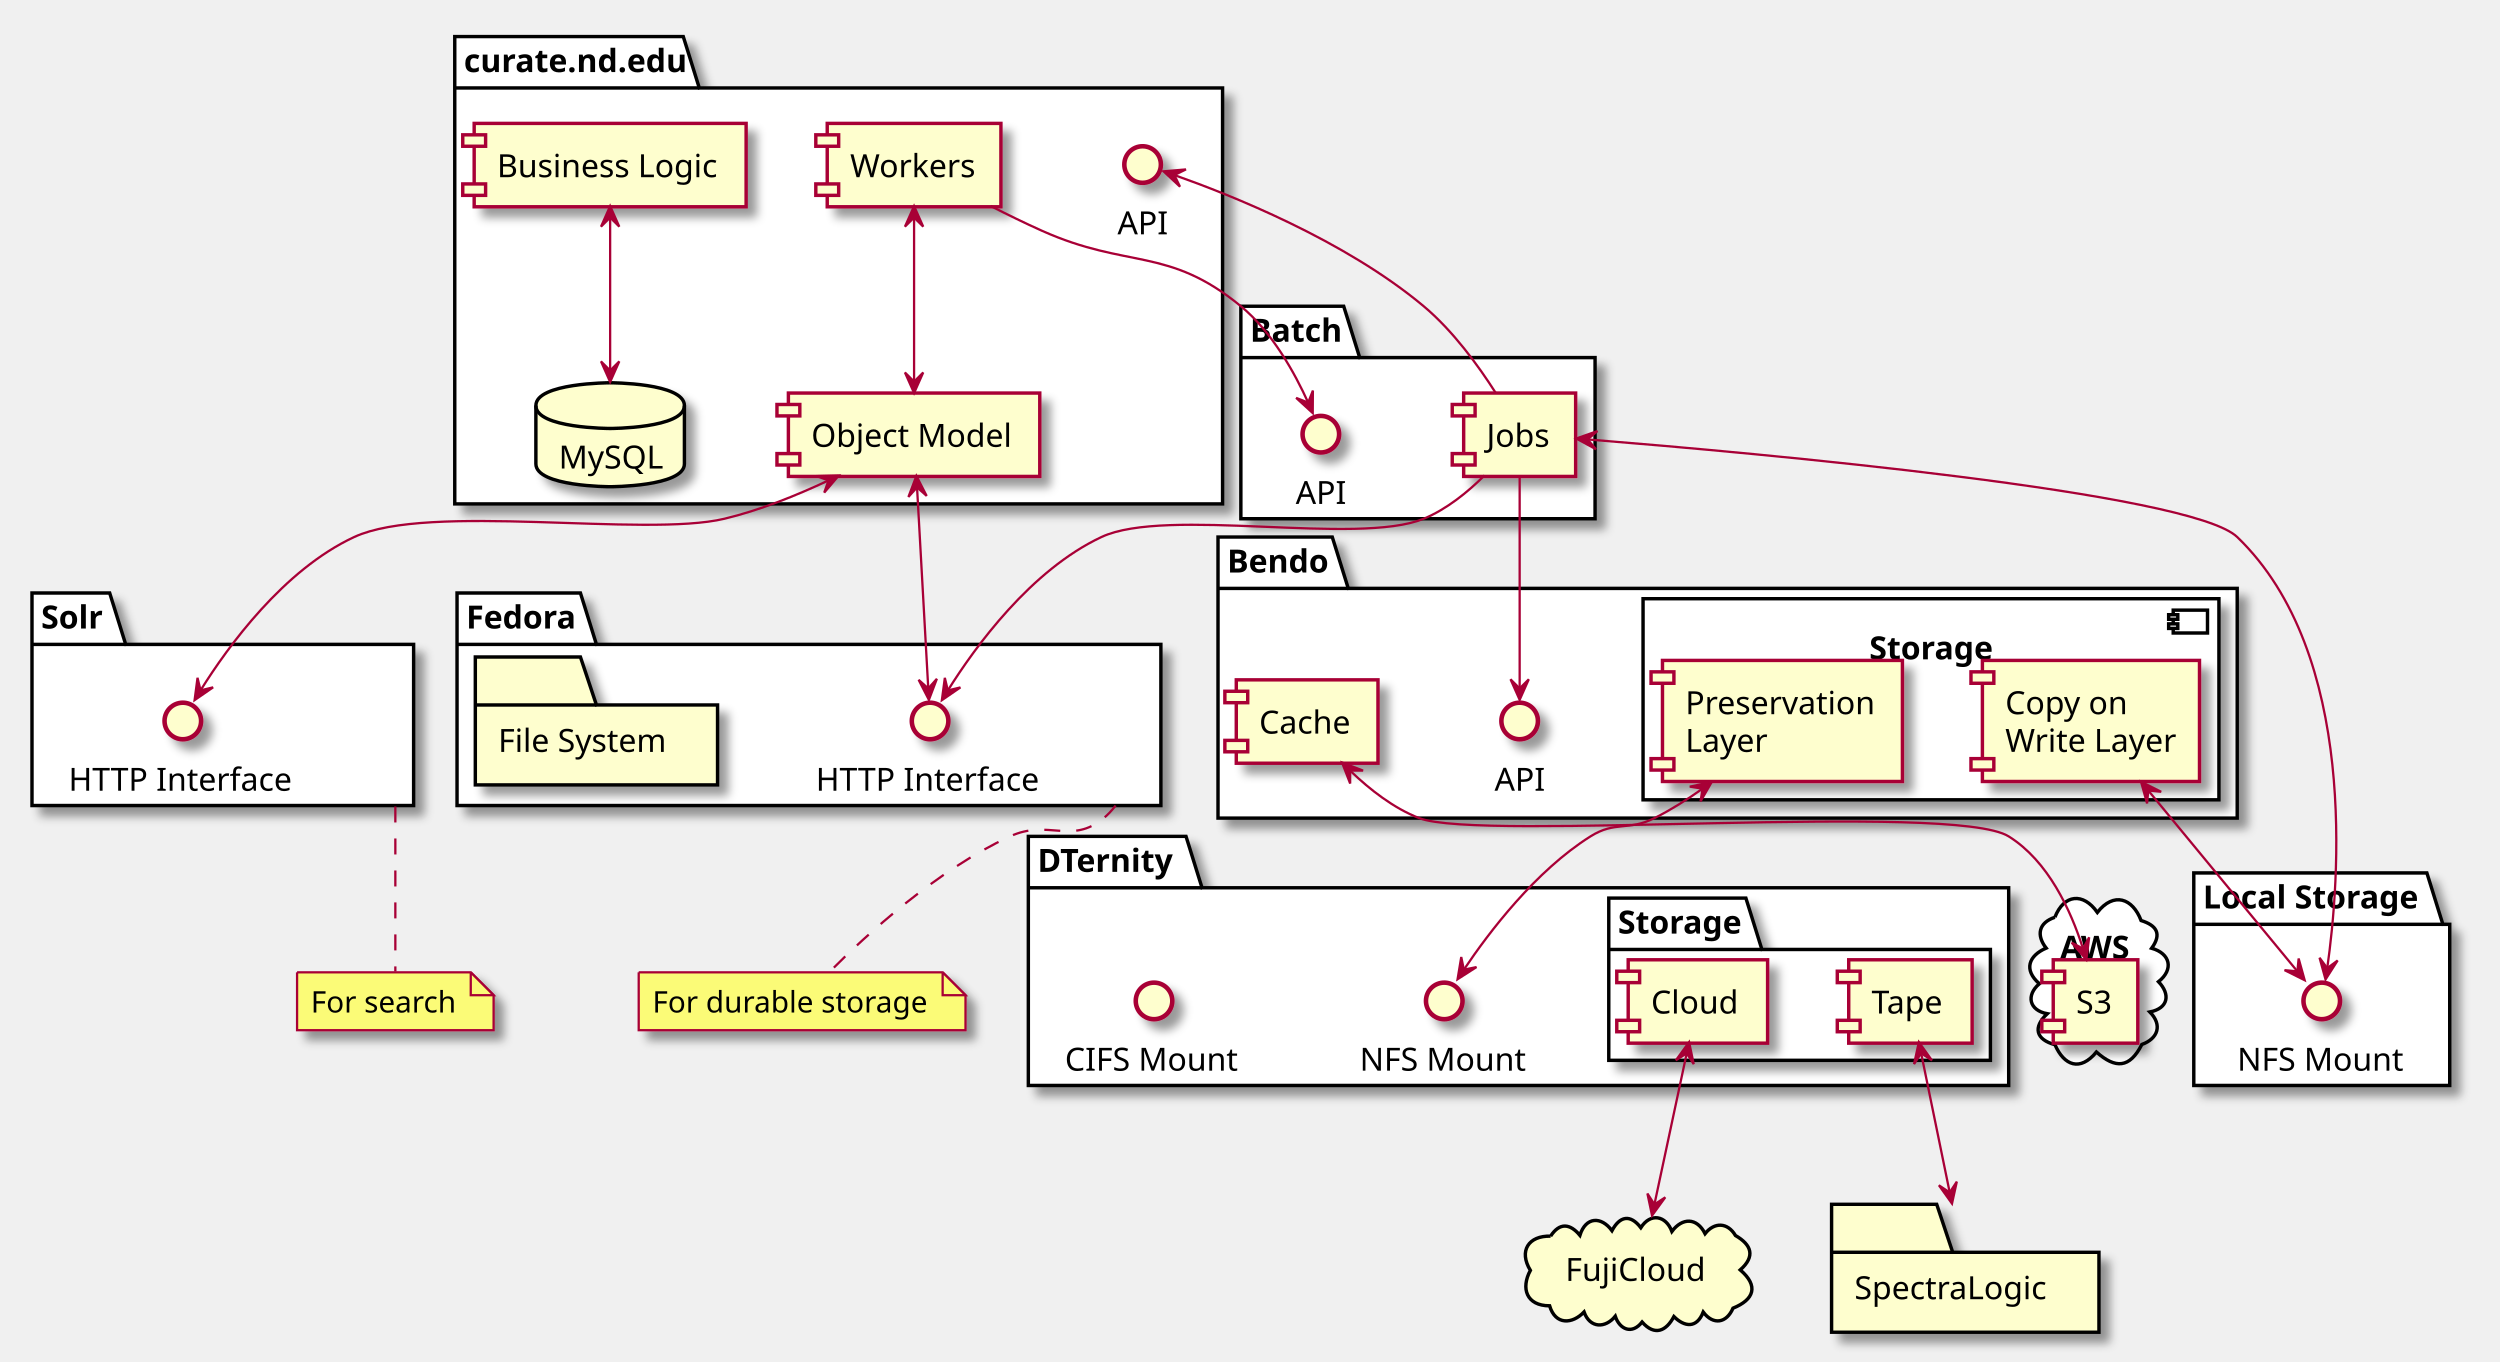
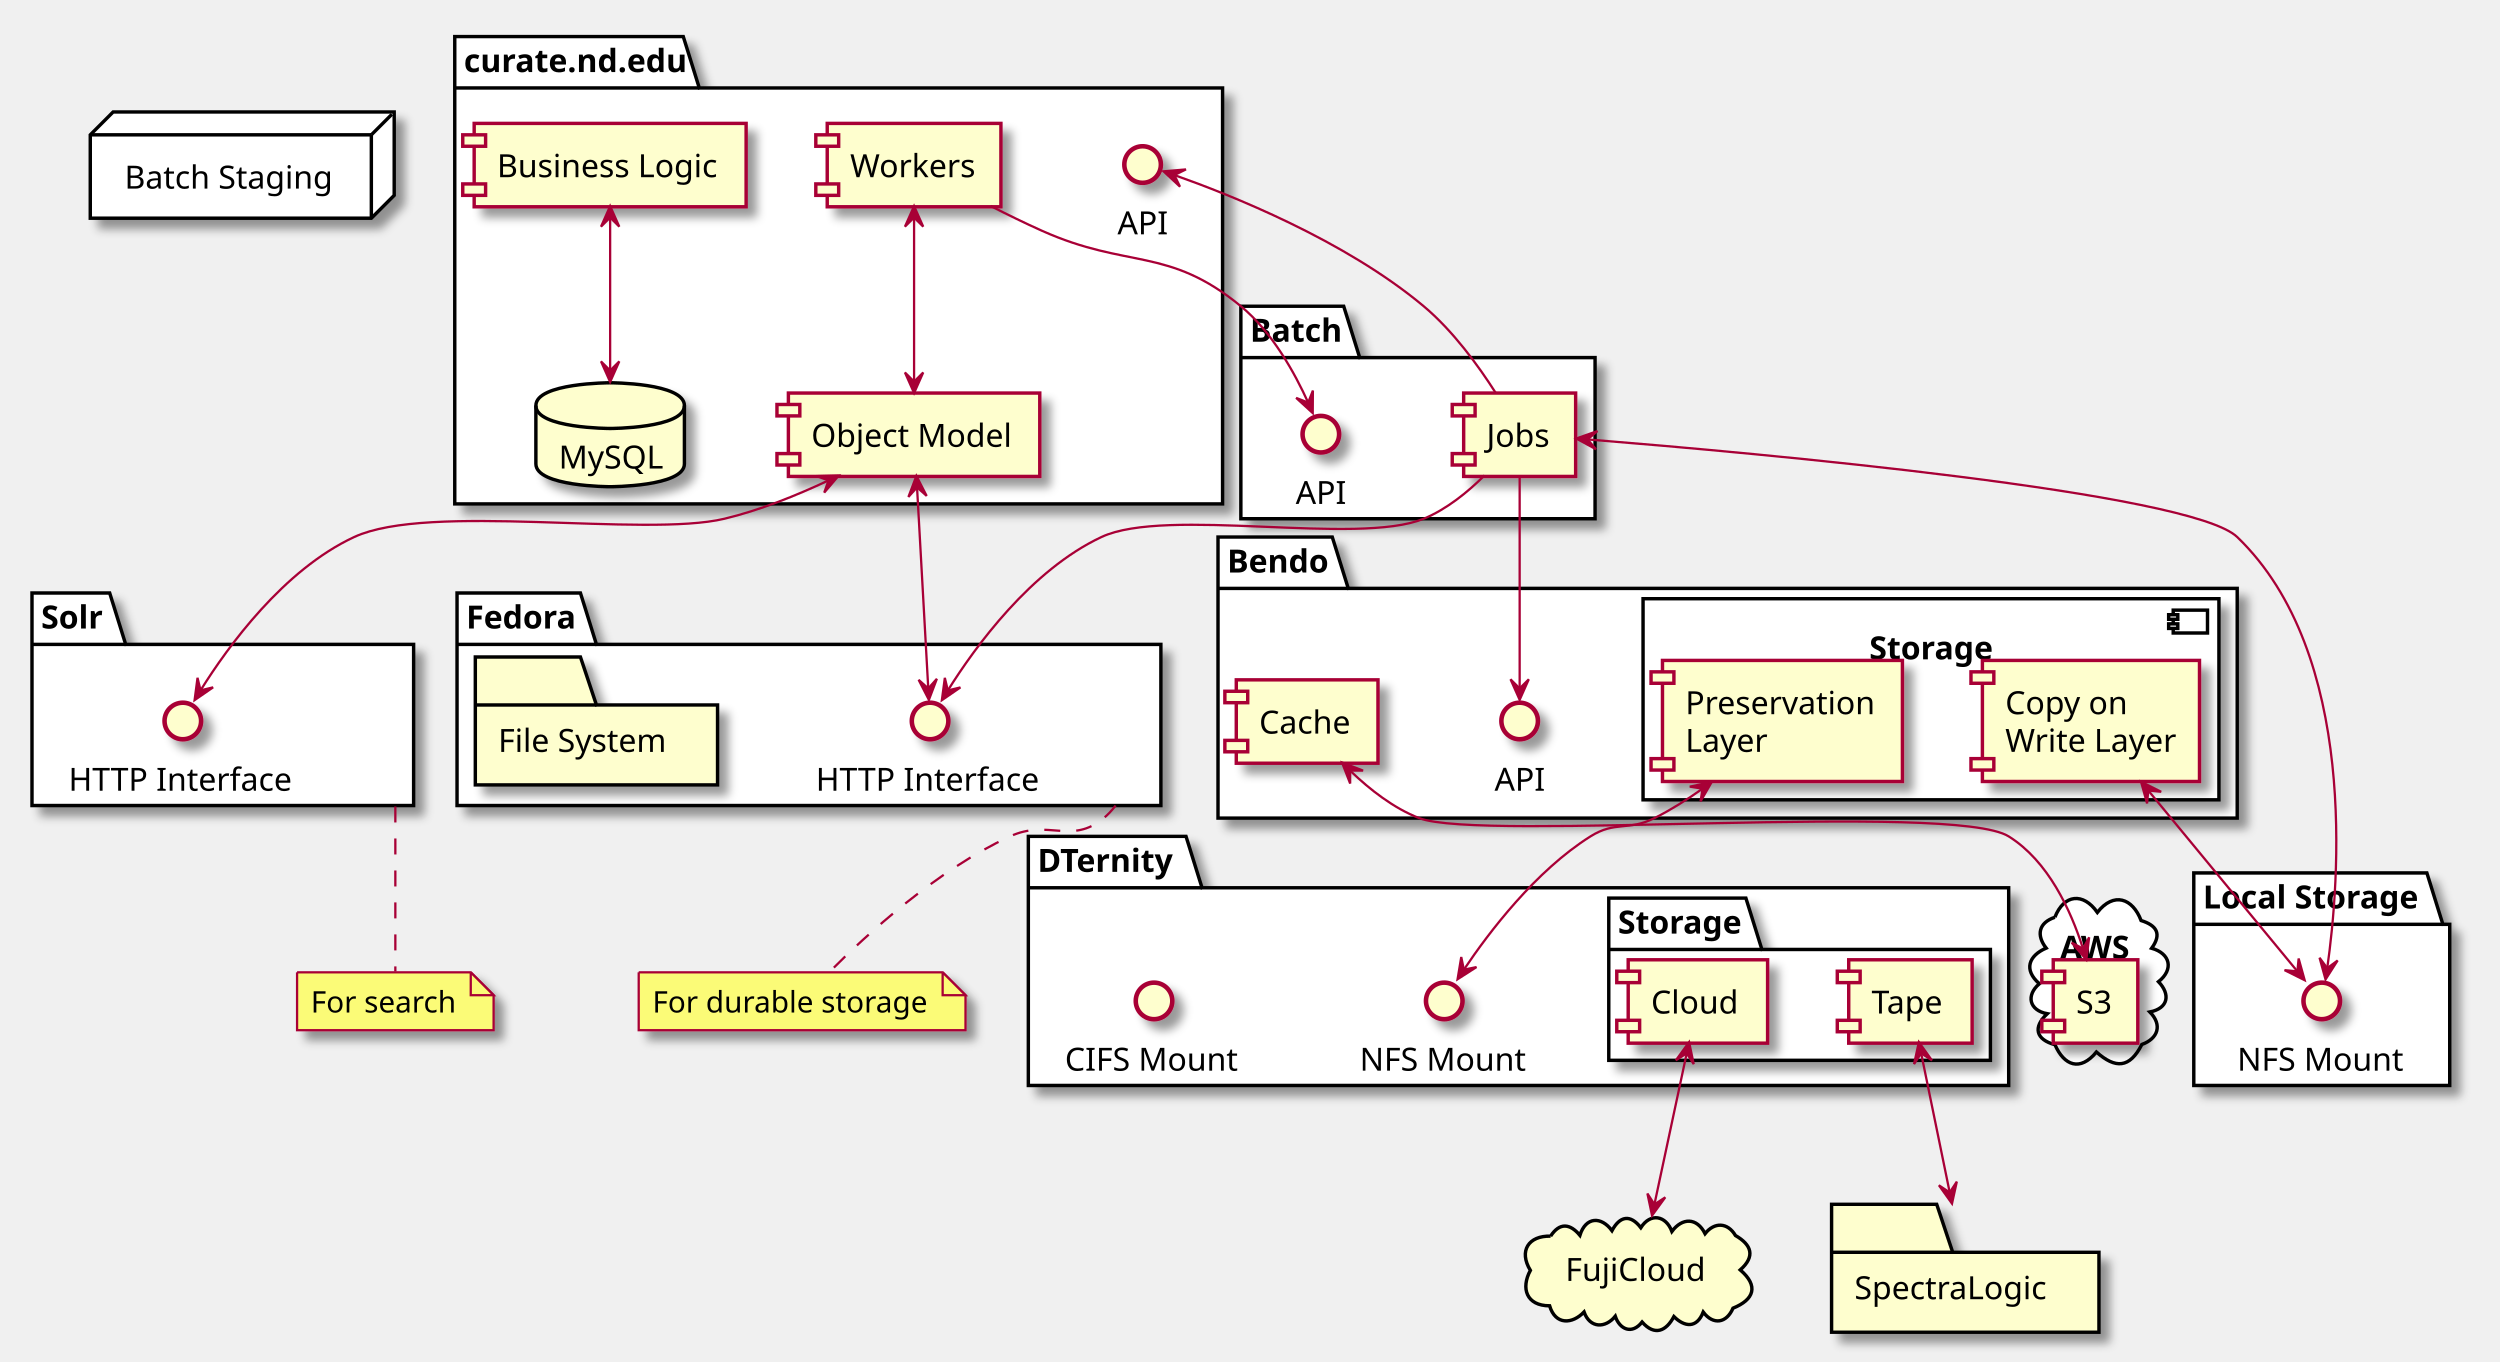
<svg xmlns="http://www.w3.org/2000/svg" contentScriptType="application/ecmascript" contentStyleType="text/css" height="596px" preserveAspectRatio="none" style="width:1094px;height:596px;" version="1.1" viewBox="0 0 1094 596" width="1094px" zoomAndPan="magnify">
  <defs>
-     <filter height="300%" id="f1dhmdlfalmoip" width="300%" x="-1" y="-1">
+     <filter height="300%" id="f1siff3yhvujn5" width="300%" x="-1" y="-1">
      <feGaussianBlur result="blurOut" stdDeviation="2.0" />
      <feColorMatrix in="blurOut" result="blurOut2" type="matrix" values="0 0 0 0 0 0 0 0 0 0 0 0 0 0 0 0 0 0 .4 0" />
      <feOffset dx="4.0" dy="4.0" in="blurOut2" result="blurOut3" />
      <feBlend in="SourceGraphic" in2="blurOut3" mode="normal" />
    </filter>
  </defs>
  <g>
-     <polygon fill="#FFFFFF" filter="url(#f1dhmdlfalmoip)" points="199,16,299,16,306,38.488,535,38.488,535,220.5,199,220.5,199,16" style="stroke: #000000; stroke-width: 1.5;" />
+     <polygon fill="#FFFFFF" filter="url(#f1siff3yhvujn5)" points="199,16,299,16,306,38.488,535,38.488,535,220.5,199,220.5,199,16" style="stroke: #000000; stroke-width: 1.5;" />
    <line style="stroke: #000000; stroke-width: 1.5;" x1="199" x2="306" y1="38.488" y2="38.488" />
    <text fill="#000000" font-family="sans-serif" font-size="14" font-weight="bold" lengthAdjust="spacingAndGlyphs" textLength="94" x="203" y="31.535">curate.nd.edu</text>
-     <polygon fill="#FFFFFF" filter="url(#f1dhmdlfalmoip)" points="200,259.5,254,259.5,261,281.988,508,281.988,508,352.5,200,352.5,200,259.5" style="stroke: #000000; stroke-width: 1.5;" />
+     <polygon fill="#FFFFFF" filter="url(#f1siff3yhvujn5)" points="200,259.5,254,259.5,261,281.988,508,281.988,508,352.5,200,352.5,200,259.5" style="stroke: #000000; stroke-width: 1.5;" />
    <line style="stroke: #000000; stroke-width: 1.5;" x1="200" x2="261" y1="281.988" y2="281.988" />
    <text fill="#000000" font-family="sans-serif" font-size="14" font-weight="bold" lengthAdjust="spacingAndGlyphs" textLength="48" x="204" y="275.035">Fedora</text>
-     <polygon fill="#FFFFFF" filter="url(#f1dhmdlfalmoip)" points="14,259.5,48,259.5,55,281.988,181,281.988,181,352.5,14,352.5,14,259.5" style="stroke: #000000; stroke-width: 1.5;" />
+     <polygon fill="#FFFFFF" filter="url(#f1siff3yhvujn5)" points="14,259.5,48,259.5,55,281.988,181,281.988,181,352.5,14,352.5,14,259.5" style="stroke: #000000; stroke-width: 1.5;" />
    <line style="stroke: #000000; stroke-width: 1.5;" x1="14" x2="55" y1="281.988" y2="281.988" />
    <text fill="#000000" font-family="sans-serif" font-size="14" font-weight="bold" lengthAdjust="spacingAndGlyphs" textLength="28" x="18" y="275.035">Solr</text>
-     <polygon fill="#FFFFFF" filter="url(#f1dhmdlfalmoip)" points="543,134,588,134,595,156.488,698,156.488,698,227,543,227,543,134" style="stroke: #000000; stroke-width: 1.5;" />
+     <polygon fill="#FFFFFF" filter="url(#f1siff3yhvujn5)" points="543,134,588,134,595,156.488,698,156.488,698,227,543,227,543,134" style="stroke: #000000; stroke-width: 1.5;" />
    <line style="stroke: #000000; stroke-width: 1.5;" x1="543" x2="595" y1="156.488" y2="156.488" />
    <text fill="#000000" font-family="sans-serif" font-size="14" font-weight="bold" lengthAdjust="spacingAndGlyphs" textLength="39" x="547" y="149.535">Batch</text>
-     <polygon fill="#FFFFFF" filter="url(#f1dhmdlfalmoip)" points="533,235,583,235,590,257.488,979,257.488,979,358,533,358,533,235" style="stroke: #000000; stroke-width: 1.5;" />
+     <polygon fill="#FFFFFF" filter="url(#f1siff3yhvujn5)" points="533,235,583,235,590,257.488,979,257.488,979,358,533,358,533,235" style="stroke: #000000; stroke-width: 1.5;" />
    <line style="stroke: #000000; stroke-width: 1.5;" x1="533" x2="590" y1="257.488" y2="257.488" />
    <text fill="#000000" font-family="sans-serif" font-size="14" font-weight="bold" lengthAdjust="spacingAndGlyphs" textLength="44" x="537" y="250.535">Bendo</text>
-     <rect fill="#FFFFFF" filter="url(#f1dhmdlfalmoip)" height="88" style="stroke: #000000; stroke-width: 1.5;" width="252" x="719" y="262" />
+     <rect fill="#FFFFFF" filter="url(#f1siff3yhvujn5)" height="88" style="stroke: #000000; stroke-width: 1.5;" width="252" x="719" y="262" />
    <rect fill="#FFFFFF" height="10" style="stroke: #000000; stroke-width: 1.5;" width="15" x="951" y="267" />
    <rect fill="#FFFFFF" height="2" style="stroke: #000000; stroke-width: 1.5;" width="4" x="949" y="269" />
    <rect fill="#FFFFFF" height="2" style="stroke: #000000; stroke-width: 1.5;" width="4" x="949" y="273" />
    <text fill="#000000" font-family="sans-serif" font-size="14" font-weight="bold" lengthAdjust="spacingAndGlyphs" textLength="54" x="818" y="288.535">Storage</text>
-     <polygon fill="#FFFFFF" filter="url(#f1dhmdlfalmoip)" points="450,366,519,366,526,388.488,879,388.488,879,475,450,475,450,366" style="stroke: #000000; stroke-width: 1.5;" />
+     <polygon fill="#FFFFFF" filter="url(#f1siff3yhvujn5)" points="450,366,519,366,526,388.488,879,388.488,879,475,450,475,450,366" style="stroke: #000000; stroke-width: 1.5;" />
    <line style="stroke: #000000; stroke-width: 1.5;" x1="450" x2="526" y1="388.488" y2="388.488" />
    <text fill="#000000" font-family="sans-serif" font-size="14" font-weight="bold" lengthAdjust="spacingAndGlyphs" textLength="63" x="454" y="381.535">DTernity</text>
-     <polygon fill="#FFFFFF" filter="url(#f1dhmdlfalmoip)" points="704,393,764,393,771,415.488,871,415.488,871,464,704,464,704,393" style="stroke: #000000; stroke-width: 1.5;" />
+     <polygon fill="#FFFFFF" filter="url(#f1siff3yhvujn5)" points="704,393,764,393,771,415.488,871,415.488,871,464,704,464,704,393" style="stroke: #000000; stroke-width: 1.5;" />
    <line style="stroke: #000000; stroke-width: 1.5;" x1="704" x2="771" y1="415.488" y2="415.488" />
    <text fill="#000000" font-family="sans-serif" font-size="14" font-weight="bold" lengthAdjust="spacingAndGlyphs" textLength="54" x="708" y="408.535">Storage</text>
-     <polygon fill="#FFFFFF" filter="url(#f1dhmdlfalmoip)" points="960,382,1062,382,1069,404.488,1072,404.488,1072,475,960,475,960,382" style="stroke: #000000; stroke-width: 1.5;" />
+     <polygon fill="#FFFFFF" filter="url(#f1siff3yhvujn5)" points="960,382,1062,382,1069,404.488,1072,404.488,1072,475,960,475,960,382" style="stroke: #000000; stroke-width: 1.5;" />
    <line style="stroke: #000000; stroke-width: 1.5;" x1="960" x2="1069" y1="404.488" y2="404.488" />
    <text fill="#000000" font-family="sans-serif" font-size="14" font-weight="bold" lengthAdjust="spacingAndGlyphs" textLength="96" x="964" y="397.535">Local Storage</text>
    <path d="M899.214,401.399 C903.211,391.257 911.62,390.438 917.798,399.26 C925.029,390.092 933.234,393.065 936.946,402.822 C943.62,404.921 946.19,408.542 941.568,414.948 C949.779,417.294 951.335,424.192 944.558,429.597 C949.821,435.084 948.968,441.198 940.776,442.844 C946.361,448.562 944.385,454.466 937.275,457.057 C931.905,467.572 925.741,467.75 917.395,460.362 C910.225,469.069 903.276,466.327 899.251,457.167 C890.875,454.919 889.476,449.553 895.864,443.615 C887.972,442.141 886.47,435.586 892.417,430.479 C885.383,424.326 887.761,418.237 895.396,414.887 C891.005,409.22 892.073,403.801 899.214,401.399 " fill="#FFFFFF" style="stroke: #000000; stroke-width: 1.5;" />
    <text fill="#000000" font-family="sans-serif" font-size="14" font-weight="bold" lengthAdjust="spacingAndGlyphs" textLength="31" x="901.5" y="419.535">AWS</text>
-     <rect fill="#FEFECE" filter="url(#f1dhmdlfalmoip)" height="36.488" style="stroke: #A80036; stroke-width: 1.5;" width="110" x="345" y="172" />
+     <rect fill="#FEFECE" filter="url(#f1siff3yhvujn5)" height="36.488" style="stroke: #A80036; stroke-width: 1.5;" width="110" x="345" y="172" />
    <rect fill="#FEFECE" height="5" style="stroke: #A80036; stroke-width: 1.5;" width="10" x="340" y="177" />
    <rect fill="#FEFECE" height="5" style="stroke: #A80036; stroke-width: 1.5;" width="10" x="340" y="198.488" />
    <text fill="#000000" font-family="sans-serif" font-size="14" lengthAdjust="spacingAndGlyphs" textLength="90" x="355" y="195.535">Object Model</text>
-     <rect fill="#FEFECE" filter="url(#f1dhmdlfalmoip)" height="36.488" style="stroke: #A80036; stroke-width: 1.5;" width="76" x="362" y="54" />
+     <rect fill="#FEFECE" filter="url(#f1siff3yhvujn5)" height="36.488" style="stroke: #A80036; stroke-width: 1.5;" width="76" x="362" y="54" />
    <rect fill="#FEFECE" height="5" style="stroke: #A80036; stroke-width: 1.5;" width="10" x="357" y="59" />
    <rect fill="#FEFECE" height="5" style="stroke: #A80036; stroke-width: 1.5;" width="10" x="357" y="80.488" />
    <text fill="#000000" font-family="sans-serif" font-size="14" lengthAdjust="spacingAndGlyphs" textLength="56" x="372" y="77.535">Workers</text>
-     <rect fill="#FEFECE" filter="url(#f1dhmdlfalmoip)" height="36.488" style="stroke: #A80036; stroke-width: 1.5;" width="119" x="207.5" y="54" />
+     <rect fill="#FEFECE" filter="url(#f1siff3yhvujn5)" height="36.488" style="stroke: #A80036; stroke-width: 1.5;" width="119" x="207.5" y="54" />
    <rect fill="#FEFECE" height="5" style="stroke: #A80036; stroke-width: 1.5;" width="10" x="202.5" y="59" />
    <rect fill="#FEFECE" height="5" style="stroke: #A80036; stroke-width: 1.5;" width="10" x="202.5" y="80.488" />
    <text fill="#000000" font-family="sans-serif" font-size="14" lengthAdjust="spacingAndGlyphs" textLength="99" x="217.5" y="77.535">Business Logic</text>
-     <path d="M234.5,177.5 C234.5,167.5 267,167.5 267,167.5 C267,167.5 299.5,167.5 299.5,177.5 L299.5,202.988 C299.5,212.988 267,212.988 267,212.988 C267,212.988 234.5,212.988 234.5,202.988 L234.5,177.5 " fill="#FEFECE" filter="url(#f1dhmdlfalmoip)" style="stroke: #000000; stroke-width: 1.5;" />
+     <path d="M234.5,177.5 C234.5,167.5 267,167.5 267,167.5 C267,167.5 299.5,167.5 299.5,177.5 L299.5,202.988 C299.5,212.988 267,212.988 267,212.988 C267,212.988 234.5,212.988 234.5,202.988 L234.5,177.5 " fill="#FEFECE" filter="url(#f1siff3yhvujn5)" style="stroke: #000000; stroke-width: 1.5;" />
    <path d="M234.5,177.5 C234.5,187.5 267,187.5 267,187.5 C267,187.5 299.5,187.5 299.5,177.5 " fill="none" style="stroke: #000000; stroke-width: 1.5;" />
    <text fill="#000000" font-family="sans-serif" font-size="14" lengthAdjust="spacingAndGlyphs" textLength="45" x="244.5" y="205.035">MySQL</text>
-     <ellipse cx="500" cy="72" fill="#FEFECE" filter="url(#f1dhmdlfalmoip)" rx="8" ry="8" style="stroke: #A80036; stroke-width: 2.0;" />
+     <ellipse cx="500" cy="72" fill="#FEFECE" filter="url(#f1siff3yhvujn5)" rx="8" ry="8" style="stroke: #A80036; stroke-width: 2.0;" />
    <text fill="#000000" font-family="sans-serif" font-size="14" lengthAdjust="spacingAndGlyphs" textLength="22" x="489" y="102.535">API</text>
-     <ellipse cx="407" cy="315.5" fill="#FEFECE" filter="url(#f1dhmdlfalmoip)" rx="8" ry="8" style="stroke: #A80036; stroke-width: 2.0;" />
+     <ellipse cx="407" cy="315.5" fill="#FEFECE" filter="url(#f1siff3yhvujn5)" rx="8" ry="8" style="stroke: #A80036; stroke-width: 2.0;" />
    <text fill="#000000" font-family="sans-serif" font-size="14" lengthAdjust="spacingAndGlyphs" textLength="100" x="357" y="346.035">HTTP Interface</text>
-     <polygon fill="#FEFECE" filter="url(#f1dhmdlfalmoip)" points="208,287.5,254,287.5,261,308.5,314,308.5,314,343.477,208,343.477,208,287.5" style="stroke: #000000; stroke-width: 1.5;" />
+     <polygon fill="#FEFECE" filter="url(#f1siff3yhvujn5)" points="208,287.5,254,287.5,261,308.5,314,308.5,314,343.477,208,343.477,208,287.5" style="stroke: #000000; stroke-width: 1.5;" />
    <line style="stroke: #000000; stroke-width: 1.5;" x1="208" x2="261" y1="308.5" y2="308.5" />
    <text fill="#000000" font-family="sans-serif" font-size="14" lengthAdjust="spacingAndGlyphs" textLength="76" x="218" y="329.035">File System</text>
-     <ellipse cx="80" cy="315.5" fill="#FEFECE" filter="url(#f1dhmdlfalmoip)" rx="8" ry="8" style="stroke: #A80036; stroke-width: 2.0;" />
+     <ellipse cx="80" cy="315.5" fill="#FEFECE" filter="url(#f1siff3yhvujn5)" rx="8" ry="8" style="stroke: #A80036; stroke-width: 2.0;" />
    <text fill="#000000" font-family="sans-serif" font-size="14" lengthAdjust="spacingAndGlyphs" textLength="100" x="30" y="346.035">HTTP Interface</text>
-     <ellipse cx="578" cy="190" fill="#FEFECE" filter="url(#f1dhmdlfalmoip)" rx="8" ry="8" style="stroke: #A80036; stroke-width: 2.0;" />
+     <ellipse cx="578" cy="190" fill="#FEFECE" filter="url(#f1siff3yhvujn5)" rx="8" ry="8" style="stroke: #A80036; stroke-width: 2.0;" />
    <text fill="#000000" font-family="sans-serif" font-size="14" lengthAdjust="spacingAndGlyphs" textLength="22" x="567" y="220.535">API</text>
-     <rect fill="#FEFECE" filter="url(#f1dhmdlfalmoip)" height="36.488" style="stroke: #A80036; stroke-width: 1.5;" width="49" x="640.5" y="172" />
+     <rect fill="#FEFECE" filter="url(#f1siff3yhvujn5)" height="36.488" style="stroke: #A80036; stroke-width: 1.5;" width="49" x="640.5" y="172" />
    <rect fill="#FEFECE" height="5" style="stroke: #A80036; stroke-width: 1.5;" width="10" x="635.5" y="177" />
    <rect fill="#FEFECE" height="5" style="stroke: #A80036; stroke-width: 1.5;" width="10" x="635.5" y="198.488" />
    <text fill="#000000" font-family="sans-serif" font-size="14" lengthAdjust="spacingAndGlyphs" textLength="29" x="650.5" y="195.535">Jobs</text>
-     <ellipse cx="665" cy="315.5" fill="#FEFECE" filter="url(#f1dhmdlfalmoip)" rx="8" ry="8" style="stroke: #A80036; stroke-width: 2.0;" />
+     <polygon fill="#FFFFFF" filter="url(#f1siff3yhvujn5)" points="39.5,59,49.5,49,172.5,49,172.5,85.488,162.5,95.488,39.5,95.488,39.5,59" style="stroke: #000000; stroke-width: 1.5;" />
+     <line style="stroke: #000000; stroke-width: 1.5;" x1="162.5" x2="171.5" y1="59" y2="50" />
+     <line style="stroke: #000000; stroke-width: 1.5;" x1="39.5" x2="162.5" y1="59" y2="59" />
+     <line style="stroke: #000000; stroke-width: 1.5;" x1="162.5" x2="162.5" y1="59" y2="95.488" />
+     <text fill="#000000" font-family="sans-serif" font-size="14" lengthAdjust="spacingAndGlyphs" textLength="93" x="54.5" y="82.535">Batch Staging</text>
+     <ellipse cx="665" cy="315.5" fill="#FEFECE" filter="url(#f1siff3yhvujn5)" rx="8" ry="8" style="stroke: #A80036; stroke-width: 2.0;" />
    <text fill="#000000" font-family="sans-serif" font-size="14" lengthAdjust="spacingAndGlyphs" textLength="22" x="654" y="346.035">API</text>
-     <rect fill="#FEFECE" filter="url(#f1dhmdlfalmoip)" height="36.488" style="stroke: #A80036; stroke-width: 1.5;" width="62" x="541" y="297.5" />
+     <rect fill="#FEFECE" filter="url(#f1siff3yhvujn5)" height="36.488" style="stroke: #A80036; stroke-width: 1.5;" width="62" x="541" y="297.5" />
    <rect fill="#FEFECE" height="5" style="stroke: #A80036; stroke-width: 1.5;" width="10" x="536" y="302.5" />
    <rect fill="#FEFECE" height="5" style="stroke: #A80036; stroke-width: 1.5;" width="10" x="536" y="323.988" />
    <text fill="#000000" font-family="sans-serif" font-size="14" lengthAdjust="spacingAndGlyphs" textLength="42" x="551" y="321.035">Cache</text>
-     <rect fill="#FEFECE" filter="url(#f1dhmdlfalmoip)" height="52.977" style="stroke: #A80036; stroke-width: 1.5;" width="95" x="867.5" y="289" />
+     <rect fill="#FEFECE" filter="url(#f1siff3yhvujn5)" height="52.977" style="stroke: #A80036; stroke-width: 1.5;" width="95" x="867.5" y="289" />
    <rect fill="#FEFECE" height="5" style="stroke: #A80036; stroke-width: 1.5;" width="10" x="862.5" y="294" />
    <rect fill="#FEFECE" height="5" style="stroke: #A80036; stroke-width: 1.5;" width="10" x="862.5" y="331.977" />
    <text fill="#000000" font-family="sans-serif" font-size="14" lengthAdjust="spacingAndGlyphs" textLength="57" x="877.5" y="312.535">Copy on</text>
    <text fill="#000000" font-family="sans-serif" font-size="14" lengthAdjust="spacingAndGlyphs" textLength="75" x="877.5" y="329.023">Write Layer</text>
-     <rect fill="#FEFECE" filter="url(#f1dhmdlfalmoip)" height="52.977" style="stroke: #A80036; stroke-width: 1.5;" width="105" x="727.5" y="289" />
+     <rect fill="#FEFECE" filter="url(#f1siff3yhvujn5)" height="52.977" style="stroke: #A80036; stroke-width: 1.5;" width="105" x="727.5" y="289" />
    <rect fill="#FEFECE" height="5" style="stroke: #A80036; stroke-width: 1.5;" width="10" x="722.5" y="294" />
    <rect fill="#FEFECE" height="5" style="stroke: #A80036; stroke-width: 1.5;" width="10" x="722.5" y="331.977" />
    <text fill="#000000" font-family="sans-serif" font-size="14" lengthAdjust="spacingAndGlyphs" textLength="85" x="737.5" y="312.535">Preservation</text>
    <text fill="#000000" font-family="sans-serif" font-size="14" lengthAdjust="spacingAndGlyphs" textLength="36" x="737.5" y="329.023">Layer</text>
-     <ellipse cx="632" cy="438" fill="#FEFECE" filter="url(#f1dhmdlfalmoip)" rx="8" ry="8" style="stroke: #A80036; stroke-width: 2.0;" />
+     <ellipse cx="632" cy="438" fill="#FEFECE" filter="url(#f1siff3yhvujn5)" rx="8" ry="8" style="stroke: #A80036; stroke-width: 2.0;" />
    <text fill="#000000" font-family="sans-serif" font-size="14" lengthAdjust="spacingAndGlyphs" textLength="74" x="595" y="468.535">NFS Mount</text>
-     <ellipse cx="505" cy="438" fill="#FEFECE" filter="url(#f1dhmdlfalmoip)" rx="8" ry="8" style="stroke: #A80036; stroke-width: 2.0;" />
+     <ellipse cx="505" cy="438" fill="#FEFECE" filter="url(#f1siff3yhvujn5)" rx="8" ry="8" style="stroke: #A80036; stroke-width: 2.0;" />
    <text fill="#000000" font-family="sans-serif" font-size="14" lengthAdjust="spacingAndGlyphs" textLength="78" x="466" y="468.535">CIFS Mount</text>
-     <rect fill="#FEFECE" filter="url(#f1dhmdlfalmoip)" height="36.488" style="stroke: #A80036; stroke-width: 1.5;" width="61" x="712.5" y="420" />
+     <rect fill="#FEFECE" filter="url(#f1siff3yhvujn5)" height="36.488" style="stroke: #A80036; stroke-width: 1.5;" width="61" x="712.5" y="420" />
    <rect fill="#FEFECE" height="5" style="stroke: #A80036; stroke-width: 1.5;" width="10" x="707.5" y="425" />
    <rect fill="#FEFECE" height="5" style="stroke: #A80036; stroke-width: 1.5;" width="10" x="707.5" y="446.488" />
    <text fill="#000000" font-family="sans-serif" font-size="14" lengthAdjust="spacingAndGlyphs" textLength="41" x="722.5" y="443.535">Cloud</text>
-     <rect fill="#FEFECE" filter="url(#f1dhmdlfalmoip)" height="36.488" style="stroke: #A80036; stroke-width: 1.5;" width="54" x="809" y="420" />
+     <rect fill="#FEFECE" filter="url(#f1siff3yhvujn5)" height="36.488" style="stroke: #A80036; stroke-width: 1.5;" width="54" x="809" y="420" />
    <rect fill="#FEFECE" height="5" style="stroke: #A80036; stroke-width: 1.5;" width="10" x="804" y="425" />
    <rect fill="#FEFECE" height="5" style="stroke: #A80036; stroke-width: 1.5;" width="10" x="804" y="446.488" />
    <text fill="#000000" font-family="sans-serif" font-size="14" lengthAdjust="spacingAndGlyphs" textLength="34" x="819" y="443.535">Tape</text>
-     <ellipse cx="1016" cy="438" fill="#FEFECE" filter="url(#f1dhmdlfalmoip)" rx="8" ry="8" style="stroke: #A80036; stroke-width: 2.0;" />
+     <ellipse cx="1016" cy="438" fill="#FEFECE" filter="url(#f1siff3yhvujn5)" rx="8" ry="8" style="stroke: #A80036; stroke-width: 2.0;" />
    <text fill="#000000" font-family="sans-serif" font-size="14" lengthAdjust="spacingAndGlyphs" textLength="74" x="979" y="468.535">NFS Mount</text>
-     <rect fill="#FEFECE" filter="url(#f1dhmdlfalmoip)" height="36.488" style="stroke: #A80036; stroke-width: 1.5;" width="37" x="898.5" y="420" />
+     <rect fill="#FEFECE" filter="url(#f1siff3yhvujn5)" height="36.488" style="stroke: #A80036; stroke-width: 1.5;" width="37" x="898.5" y="420" />
    <rect fill="#FEFECE" height="5" style="stroke: #A80036; stroke-width: 1.5;" width="10" x="893.5" y="425" />
    <rect fill="#FEFECE" height="5" style="stroke: #A80036; stroke-width: 1.5;" width="10" x="893.5" y="446.488" />
    <text fill="#000000" font-family="sans-serif" font-size="14" lengthAdjust="spacingAndGlyphs" textLength="17" x="908.5" y="443.535">S3</text>
-     <path d="M279.5,425.5 L279.5,450.81 L422.5,450.81 L422.5,435.5 L412.5,425.5 L279.5,425.5 " fill="#FBFB77" filter="url(#f1dhmdlfalmoip)" style="stroke: #A80036; stroke-width: 1.0;" />
+     <path d="M279.5,425.5 L279.5,450.81 L422.5,450.81 L422.5,435.5 L412.5,425.5 L279.5,425.5 " fill="#FBFB77" filter="url(#f1siff3yhvujn5)" style="stroke: #A80036; stroke-width: 1.0;" />
    <path d="M412.5,425.5 L412.5,435.5 L422.5,435.5 L412.5,425.5 " fill="#FBFB77" style="stroke: #A80036; stroke-width: 1.0;" />
    <text fill="#000000" font-family="sans-serif" font-size="13" lengthAdjust="spacingAndGlyphs" textLength="122" x="285.5" y="443.068">For durable storage</text>
-     <path d="M130,425.5 L130,450.81 L216,450.81 L216,435.5 L206,425.5 L130,425.5 " fill="#FBFB77" filter="url(#f1dhmdlfalmoip)" style="stroke: #A80036; stroke-width: 1.0;" />
+     <path d="M130,425.5 L130,450.81 L216,450.81 L216,435.5 L206,425.5 L130,425.5 " fill="#FBFB77" filter="url(#f1siff3yhvujn5)" style="stroke: #A80036; stroke-width: 1.0;" />
    <path d="M206,425.5 L206,435.5 L216,435.5 L206,425.5 " fill="#FBFB77" style="stroke: #A80036; stroke-width: 1.0;" />
    <text fill="#000000" font-family="sans-serif" font-size="13" lengthAdjust="spacingAndGlyphs" textLength="65" x="136" y="443.068">For search</text>
-     <polygon fill="#FEFECE" filter="url(#f1dhmdlfalmoip)" points="801.5,527,847.5,527,854.5,548,918.5,548,918.5,582.977,801.5,582.977,801.5,527" style="stroke: #000000; stroke-width: 1.5;" />
+     <polygon fill="#FEFECE" filter="url(#f1siff3yhvujn5)" points="801.5,527,847.5,527,854.5,548,918.5,548,918.5,582.977,801.5,582.977,801.5,527" style="stroke: #000000; stroke-width: 1.5;" />
    <line style="stroke: #000000; stroke-width: 1.5;" x1="801.5" x2="854.5" y1="548" y2="548" />
    <text fill="#000000" font-family="sans-serif" font-size="14" lengthAdjust="spacingAndGlyphs" textLength="87" x="811.5" y="568.535">SpectraLogic</text>
    <path d="M678.539,540.933 C682.517,534.848 687.052,535.392 691.356,540.562 C693.962,532.375 700.688,532.165 705.398,538.532 C708.81,532.203 713.327,531.158 718.021,537.227 C722.293,530.563 728.994,531.925 731.623,538.869 C736.144,532.812 742.504,532.666 746.14,539.841 C750.241,534.692 756.009,534.873 759.438,540.658 C766.456,544.727 768.289,549.716 761.534,555.704 C769.738,562.787 767.624,568.692 758.36,572.468 C755.544,579.024 749.772,580.037 745.329,574.176 C742.464,581.432 737.174,580.745 732.498,576.135 C729.11,582.503 724.145,584.808 718.583,578.527 C714.149,584.14 708.814,581.811 706.841,575.999 C702.486,581.324 695.813,581.371 693.174,574.132 C688.078,579.452 680.703,580.038 678.104,571.43 C667.925,571.401 665.443,563.772 669.685,555.917 C664.504,547.377 668.871,540.699 678.539,540.933 " fill="#FEFECE" style="stroke: #000000; stroke-width: 1.5;" />
    <text fill="#000000" font-family="sans-serif" font-size="14" lengthAdjust="spacingAndGlyphs" textLength="66" x="685" y="560.535">FujiCloud</text>
    <path d="M400,95.369 C400,116.129 400,146.298 400,166.958 " fill="none" id="CurateW-CurateOM" style="stroke: #A80036; stroke-width: 1.0;" />
    <polygon fill="#A80036" points="400,171.994,404,162.994,400,166.994,396,162.994,400,171.994" style="stroke: #A80036; stroke-width: 1.0;" />
    <polygon fill="#A80036" points="400,90.179,396,99.179,400,95.179,404,99.179,400,90.179" style="stroke: #A80036; stroke-width: 1.0;" />
    <path d="M267,95.256 C267,114.454 267,141.756 267,162.124 " fill="none" id="CurateBL-MySQL" style="stroke: #A80036; stroke-width: 1.0;" />
    <polygon fill="#A80036" points="267,167.143,271,158.143,267,162.143,263,158.143,267,167.143" style="stroke: #A80036; stroke-width: 1.0;" />
    <polygon fill="#A80036" points="267,90.179,263,99.179,267,95.179,271,99.179,267,90.179" style="stroke: #A80036; stroke-width: 1.0;" />
    <path d="M488.189,352.503 C488.146,352.561 488.102,352.619 488.058,352.676 C487.97,352.792 487.882,352.907 487.792,353.021 C486.366,354.848 484.775,356.53 483,358 C468.699,369.839 458.868,358.243 442,366 C409.97,380.73 379.207,408.967 362.946,425.361 " fill="none" id="Fedora-GMN14" style="stroke: #A80036; stroke-width: 1.0; stroke-dasharray: 7.0,7.0;" />
    <path d="M173,352.904 C173,353.071 173,353.238 173,353.406 C173,353.742 173,354.079 173,354.416 C173,357.118 173,359.887 173,362.697 C173,385.182 173,410.338 173,425.136 " fill="none" id="Solr-GMN19" style="stroke: #A80036; stroke-width: 1.0; stroke-dasharray: 7.0,7.0;" />
    <path d="M744.976,345.154 C738.29,349.907 731.141,354.428 724,358 C712.424,363.789 706.957,359.112 696,366 C671.928,381.133 651.601,407.922 640.663,424.211 " fill="none" id="BendoPL-DTernityNFSM" style="stroke: #A80036; stroke-width: 1.0;" />
    <polygon fill="#A80036" points="637.831,428.508,646.124,423.193,640.582,424.333,639.443,418.792,637.831,428.508" style="stroke: #A80036; stroke-width: 1.0;" />
    <polygon fill="#A80036" points="749.075,342.171,739.444,344.232,745.032,345.113,744.151,350.701,749.075,342.171" style="stroke: #A80036; stroke-width: 1.0;" />
    <path d="M401.297,213.255 C402.735,239.035 405.009,279.8 406.205,301.239 " fill="none" id="CurateOM-FedoraHTTP" style="stroke: #A80036; stroke-width: 1.0;" />
    <polygon fill="#A80036" points="406.484,306.253,409.977,297.044,406.206,301.26,401.989,297.489,406.484,306.253" style="stroke: #A80036; stroke-width: 1.0;" />
    <polygon fill="#A80036" points="401.018,208.249,397.526,217.458,401.296,213.241,405.513,217.012,401.018,208.249" style="stroke: #A80036; stroke-width: 1.0;" />
    <path d="M362.454,210.271 C348.567,216.809 332.441,223.314 317,227 C281.941,235.369 187.686,219.809 155,235 C124.021,249.398 99.722,282.967 87.889,301.894 " fill="none" id="CurateOM-SolrHTTP" style="stroke: #A80036; stroke-width: 1.0;" />
    <polygon fill="#A80036" points="85.153,306.37,93.26,300.777,87.761,302.104,86.435,296.605,85.153,306.37" style="stroke: #A80036; stroke-width: 1.0;" />
    <polygon fill="#A80036" points="367.073,208.056,357.229,208.34,362.565,210.218,360.687,215.554,367.073,208.056" style="stroke: #A80036; stroke-width: 1.0;" />
    <path d="M654.486,171.877 C646.896,159.975 635.765,144.689 623,134 C588.423,105.048 538.04,85.106 513.903,76.611 " fill="none" id="BatchJobs-&gt;CurateAPI" style="stroke: #A80036; stroke-width: 1.0;" />
    <polygon fill="#A80036" points="509.166,74.973,516.364,81.694,513.891,76.607,518.979,74.134,509.166,74.973" style="stroke: #A80036; stroke-width: 1.0;" />
    <path d="M940.169,346.027 C961.108,371.423 989.887,406.328 1005.272,424.988 " fill="none" id="BendoCOW-LocalNFSMount" style="stroke: #A80036; stroke-width: 1.0;" />
    <polygon fill="#A80036" points="1008.523,428.932,1005.884,419.443,1005.342,425.074,999.712,424.532,1008.523,428.932" style="stroke: #A80036; stroke-width: 1.0;" />
    <polygon fill="#A80036" points="936.915,342.081,939.554,351.569,940.096,345.939,945.727,346.48,936.915,342.081" style="stroke: #A80036; stroke-width: 1.0;" />
    <path d="M840.741,461.115 C844.271,478.323 849.143,502.074 853.104,521.381 " fill="none" id="DternityTS-SpectraLogic" style="stroke: #A80036; stroke-width: 1.0;" />
    <polygon fill="#A80036" points="854.195,526.7,856.304,517.079,853.19,521.802,848.468,518.687,854.195,526.7" style="stroke: #A80036; stroke-width: 1.0;" />
    <polygon fill="#A80036" points="839.697,456.025,837.587,465.645,840.702,460.923,845.424,464.038,839.697,456.025" style="stroke: #A80036; stroke-width: 1.0;" />
    <path d="M738.08,461.026 C734.04,479.934 728.303,506.784 723.995,526.946 " fill="none" id="DternityCS-FujiCloud" style="stroke: #A80036; stroke-width: 1.0;" />
    <polygon fill="#A80036" points="722.932,531.918,728.724,523.953,723.977,527.029,720.901,522.281,722.932,531.918" style="stroke: #A80036; stroke-width: 1.0;" />
    <polygon fill="#A80036" points="739.149,456.025,733.356,463.99,738.104,460.914,741.179,465.662,739.149,456.025" style="stroke: #A80036; stroke-width: 1.0;" />
    <path d="M591.173,337.571 C599.462,345.534 609.824,353.63 621,358 C647.711,368.445 854.671,350.812 879,366 C896.276,376.785 906.143,398.24 911.468,414.937 " fill="none" id="BendoC-S3" style="stroke: #A80036; stroke-width: 1.0;" />
    <polygon fill="#A80036" points="912.978,419.948,914.212,410.177,911.536,415.161,906.552,412.485,912.978,419.948" style="stroke: #A80036; stroke-width: 1.0;" />
    <polygon fill="#A80036" points="587.275,333.69,590.83,342.875,590.818,337.218,596.475,337.207,587.275,333.69" style="stroke: #A80036; stroke-width: 1.0;" />
    <path d="M433.451,90.12 C440.803,93.877 448.603,97.695 456,101 C493.757,117.87 511.036,107.76 543,134 C556.768,145.303 566.717,163.514 572.41,176.084 " fill="none" id="CurateW-&gt;BatchAPI" style="stroke: #A80036; stroke-width: 1.0;" />
    <polygon fill="#A80036" points="574.452,180.763,574.518,170.914,572.452,176.18,567.186,174.114,574.452,180.763" style="stroke: #A80036; stroke-width: 1.0;" />
    <path d="M665,208.249 C665,233.424 665,278.287 665,301.189 " fill="none" id="BatchJobs-&gt;BendoAPI" style="stroke: #A80036; stroke-width: 1.0;" />
    <polygon fill="#A80036" points="665,306.253,669,297.253,665,301.253,661,297.253,665,306.253" style="stroke: #A80036; stroke-width: 1.0;" />
    <path d="M649.64,208.028 C642.366,215.269 633.069,222.868 623,227 C593.966,238.915 510.412,221.669 482,235 C451.074,249.511 426.754,283.035 414.904,301.925 " fill="none" id="BatchJobs-&gt;FedoraHTTP" style="stroke: #A80036; stroke-width: 1.0;" />
    <polygon fill="#A80036" points="412.163,306.392,420.279,300.812,414.778,302.13,413.461,296.629,412.163,306.392" style="stroke: #A80036; stroke-width: 1.0;" />
    <path d="M694.915,192.309 C769.402,198.331 958.66,215.417 979,235 C1032.13,286.152 1023.735,386.319 1018.411,423.583 " fill="none" id="BatchJobs-LocalNFSMount" style="stroke: #A80036; stroke-width: 1.0;" />
    <polygon fill="#A80036" points="1017.655,428.611,1022.948,420.306,1018.398,423.667,1015.037,419.117,1017.655,428.611" style="stroke: #A80036; stroke-width: 1.0;" />
    <polygon fill="#A80036" points="689.754,191.894,698.405,196.602,694.738,192.294,699.045,188.627,689.754,191.894" style="stroke: #A80036; stroke-width: 1.0;" />
  </g>
</svg>
